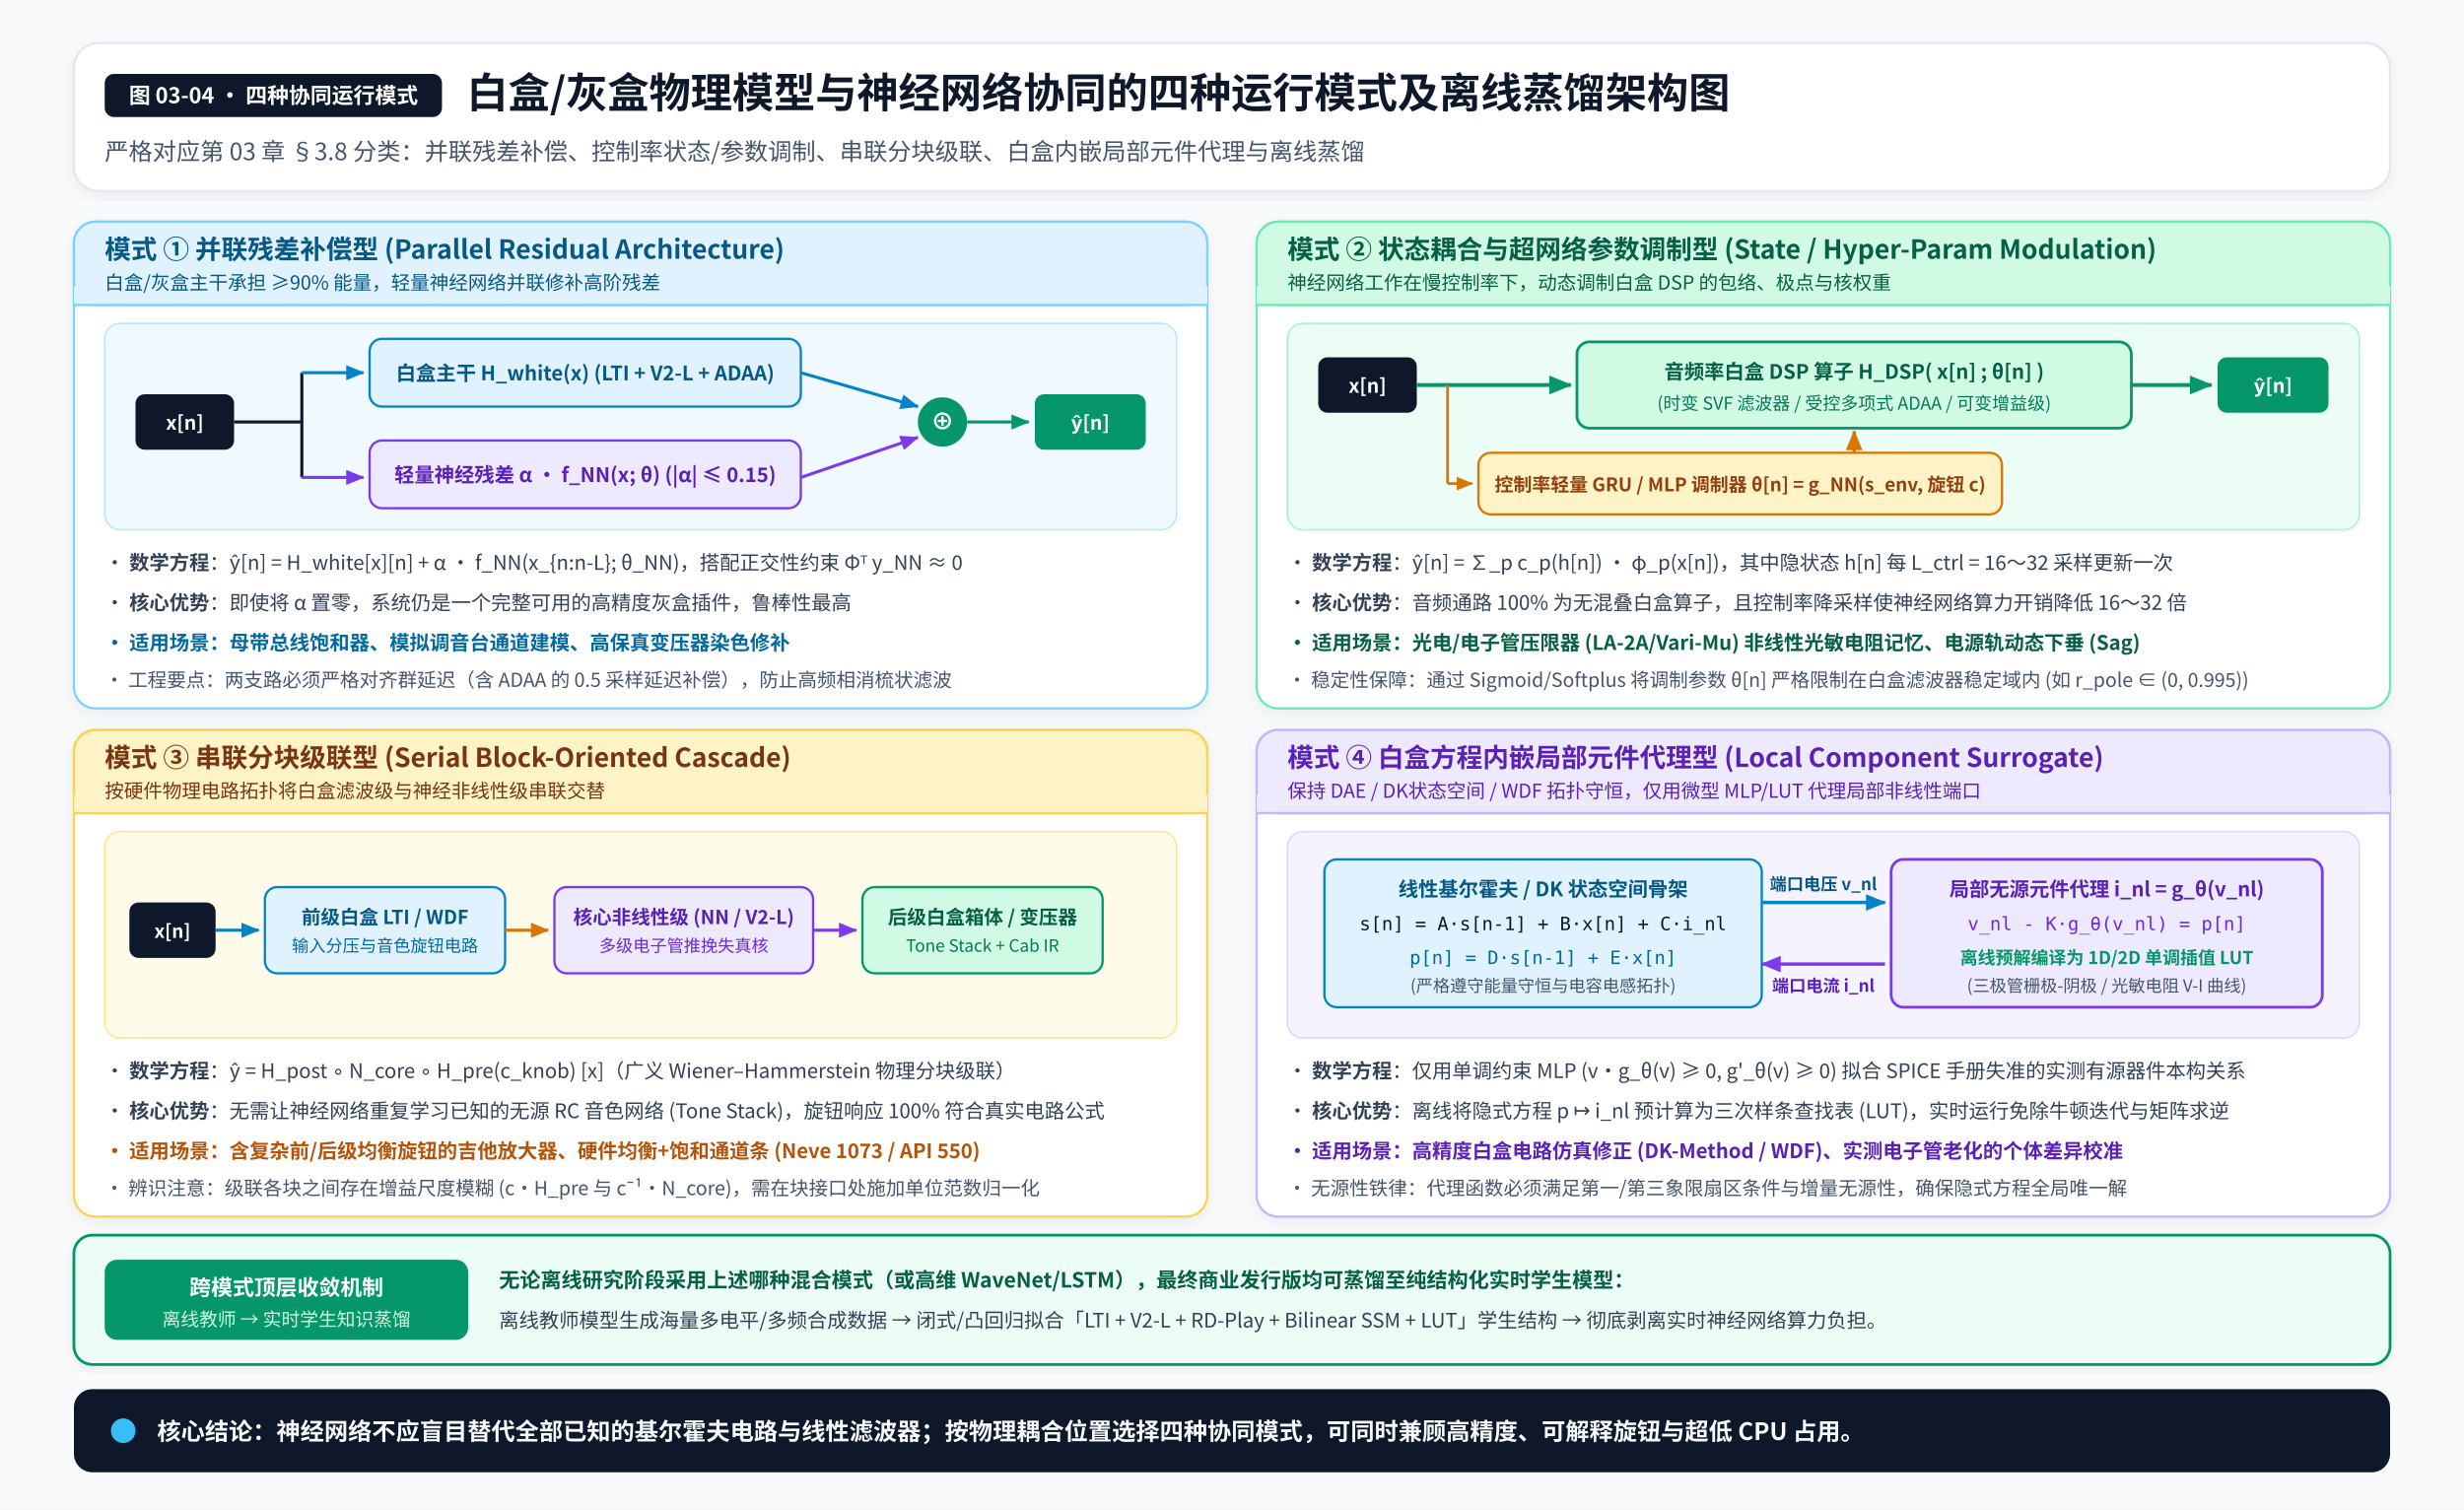
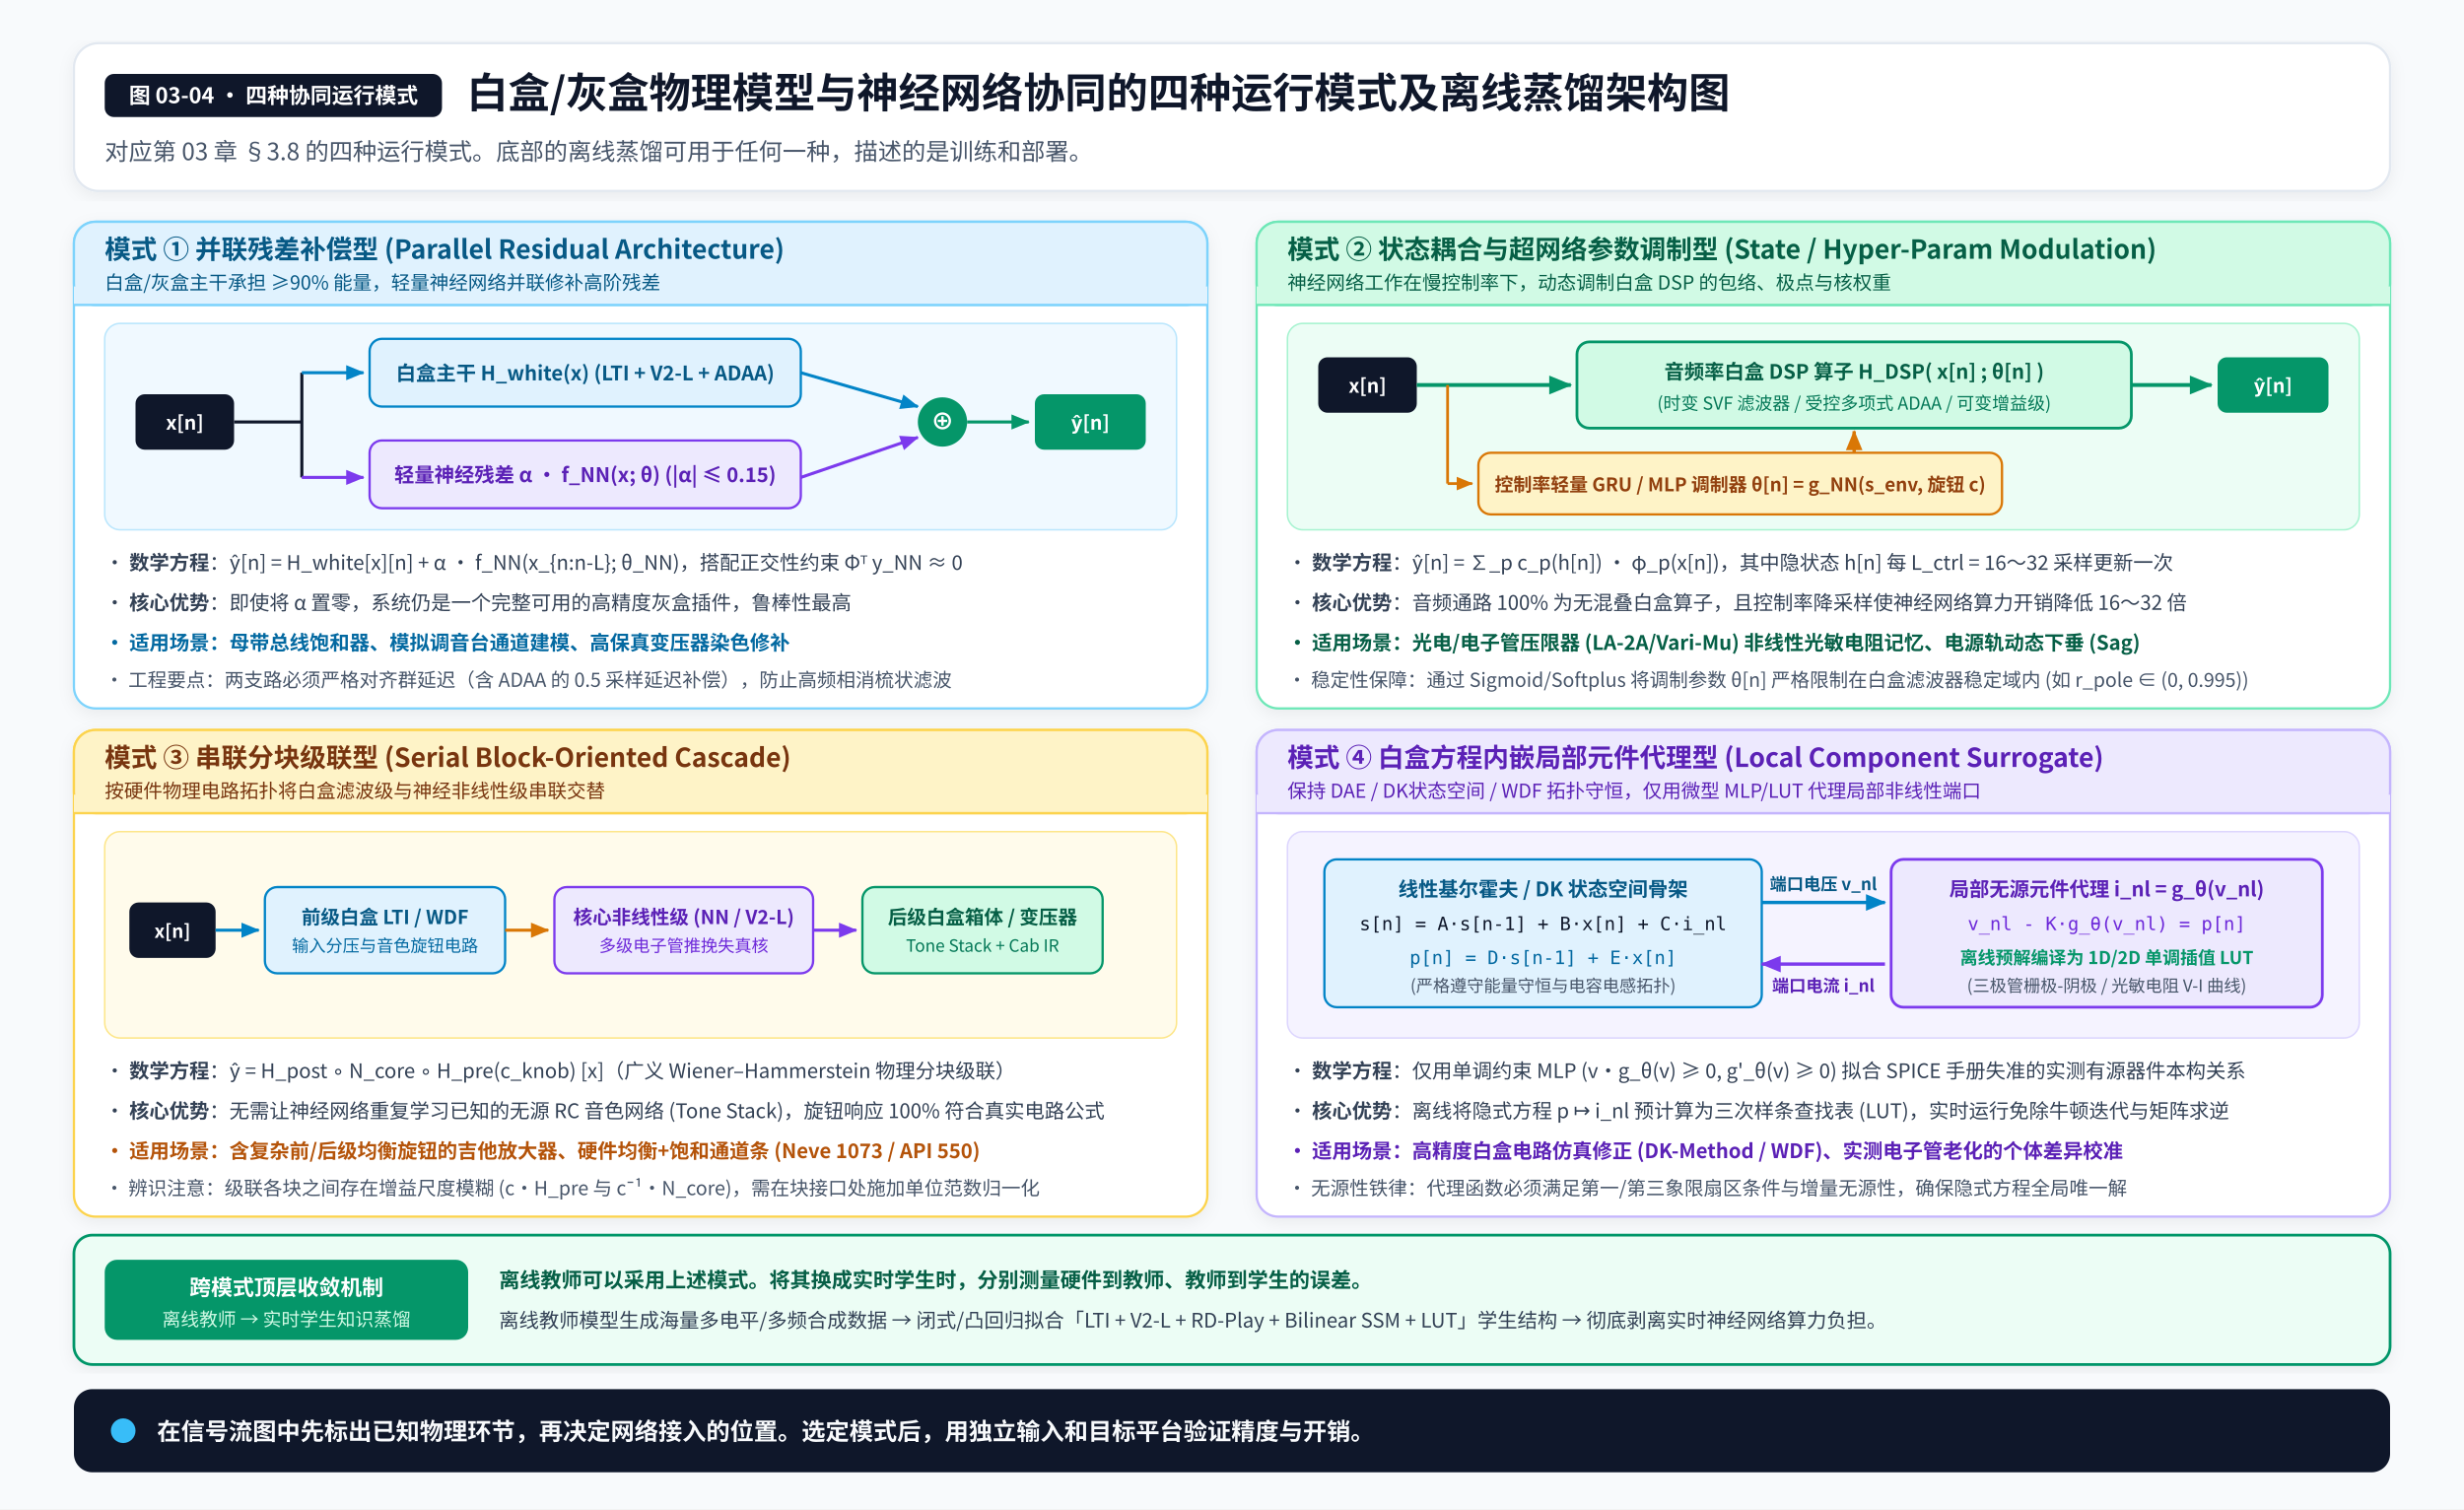
<svg xmlns="http://www.w3.org/2000/svg" width="1600" height="980" viewBox="0 0 1600 980" font-family="'Noto Sans CJK SC', 'PingFang SC', 'Microsoft YaHei', system-ui, -apple-system, sans-serif">
  <defs>
    <filter id="shadow" x="-5%" y="-5%" width="110%" height="112%">
      <feGaussianBlur in="SourceAlpha" stdDeviation="5" result="vBlur" />
      <feOffset in="vBlur" dx="0" dy="3" result="vOffset" />
      <feComponentTransfer>
        <feFuncA type="linear" slope="0.06" />
      </feComponentTransfer>
      <feMerge>
        <feMergeNode />
        <feMergeNode in="SourceGraphic" />
      </feMerge>
    </filter>
    <marker id="arr-slate" viewBox="0 0 10 10" refX="8" refY="5" markerWidth="7" markerHeight="7" orient="auto-start-reverse">
      <path d="M 0 1.5 L 8.5 5 L 0 8.5 z" fill="#475569" />
    </marker>
    <marker id="arr-blue" viewBox="0 0 10 10" refX="8" refY="5" markerWidth="7" markerHeight="7" orient="auto-start-reverse">
      <path d="M 0 1.5 L 8.5 5 L 0 8.5 z" fill="#0284C7" />
    </marker>
    <marker id="arr-amber" viewBox="0 0 10 10" refX="8" refY="5" markerWidth="7" markerHeight="7" orient="auto-start-reverse">
      <path d="M 0 1.5 L 8.5 5 L 0 8.5 z" fill="#D97706" />
    </marker>
    <marker id="arr-purple" viewBox="0 0 10 10" refX="8" refY="5" markerWidth="7" markerHeight="7" orient="auto-start-reverse">
      <path d="M 0 1.5 L 8.5 5 L 0 8.5 z" fill="#7C3AED" />
    </marker>
    <marker id="arr-green" viewBox="0 0 10 10" refX="8" refY="5" markerWidth="7" markerHeight="7" orient="auto-start-reverse">
      <path d="M 0 1.5 L 8.5 5 L 0 8.5 z" fill="#059669" />
    </marker>
    <marker id="arr-red" viewBox="0 0 10 10" refX="8" refY="5" markerWidth="7" markerHeight="7" orient="auto-start-reverse">
      <path d="M 0 1.5 L 8.5 5 L 0 8.5 z" fill="#DC2626" />
    </marker>
  </defs>
  <rect width="1600" height="980" fill="#F8FAFC" />
  <rect x="48" y="28" width="1504" height="96" rx="16" fill="#FFFFFF" stroke="#E2E8F0" stroke-width="1.5" filter="url(#shadow)" />
  <rect x="68" y="48" width="219" height="28" rx="6" fill="#0F172A" />
  <text x="177.6" y="67" text-anchor="middle" font-size="14" font-weight="bold" fill="#FFFFFF">图 03-04 · 四种协同运行模式</text>
  <text x="303" y="70" font-size="27" font-weight="bold" fill="#0F172A">白盒/灰盒物理模型与神经网络协同的四种运行模式及离线蒸馏架构图</text>
-   <text x="68" y="104" font-size="15.5" fill="#475569">严格对应第 03 章 §3.8 分类：并联残差补偿、控制率状态/参数调制、串联分块级联、白盒内嵌局部元件代理与离线蒸馏</text>
+   <text x="68" y="104" font-size="15.5" fill="#475569">对应第 03 章 §3.8 的四种运行模式。底部的离线蒸馏可用于任何一种，描述的是训练和部署。</text>
  <rect x="48" y="144" width="736" height="316" rx="14" fill="#FFFFFF" stroke="#7DD3FC" stroke-width="1.5" filter="url(#shadow)" />
  <rect x="48" y="144" width="736" height="54" rx="14" fill="#E0F2FE" stroke="#7DD3FC" stroke-width="1.5" />
  <rect x="48" y="186" width="736" height="12" fill="#E0F2FE" />
  <line x1="48" y1="198" x2="784" y2="198" stroke="#7DD3FC" stroke-width="1.5" />
  <text x="68" y="168" font-size="17" font-weight="bold" fill="#075985">模式 ① 并联残差补偿型 (Parallel Residual Architecture)</text>
  <text x="68" y="188" font-size="12.5" fill="#075985">白盒/灰盒主干承担 ≥90% 能量，轻量神经网络并联修补高阶残差</text>
  <rect x="68" y="210" width="696" height="134" rx="10" fill="#F0F9FF" stroke="#BAE6FD" />
  <rect x="88" y="256" width="64" height="36" rx="6" fill="#0F172A" />
  <text x="120" y="279" text-anchor="middle" font-size="12.5" font-weight="bold" fill="#FFFFFF">x[n]</text>
  <line x1="152" y1="274" x2="196" y2="274" stroke="#0F172A" stroke-width="2" />
  <line x1="196" y1="242" x2="196" y2="310" stroke="#0F172A" stroke-width="2" />
  <line x1="196" y1="242" x2="236" y2="242" stroke="#0284C7" stroke-width="2" marker-end="url(#arr-blue)" />
  <line x1="196" y1="310" x2="236" y2="310" stroke="#7C3AED" stroke-width="2" marker-end="url(#arr-purple)" />
  <rect x="240" y="220" width="280" height="44" rx="8" fill="#E0F2FE" stroke="#0284C7" stroke-width="1.5" />
  <text x="380" y="247" text-anchor="middle" font-size="13" font-weight="bold" fill="#075985">白盒主干 H_white(x) (LTI + V2-L + ADAA)</text>
  <rect x="240" y="286" width="280" height="44" rx="8" fill="#EDE9FE" stroke="#7C3AED" stroke-width="1.5" />
  <text x="380" y="313" text-anchor="middle" font-size="13" font-weight="bold" fill="#5B21B6">轻量神经残差 α · f_NN(x; θ)  (|α| ≤ 0.15)</text>
  <line x1="520" y1="242" x2="596" y2="264" stroke="#0284C7" stroke-width="2" marker-end="url(#arr-blue)" />
  <line x1="520" y1="310" x2="596" y2="284" stroke="#7C3AED" stroke-width="2" marker-end="url(#arr-purple)" />
  <circle cx="612" cy="274" r="16" fill="#059669" />
  <text x="612" y="279" text-anchor="middle" font-size="15" font-weight="bold" fill="#FFFFFF">⊕</text>
  <line x1="628" y1="274" x2="668" y2="274" stroke="#059669" stroke-width="2" marker-end="url(#arr-green)" />
  <rect x="672" y="256" width="72" height="36" rx="6" fill="#059669" />
  <text x="708" y="279" text-anchor="middle" font-size="12.5" font-weight="bold" fill="#FFFFFF">ŷ[n]</text>
  <text x="68" y="370" font-size="13" fill="#334155">• <tspan font-weight="bold">数学方程</tspan>：ŷ[n] = H_white[x][n] + α · f_NN(x_{n:n-L}; θ_NN)，搭配正交性约束 Φᵀ y_NN ≈ 0</text>
  <text x="68" y="396" font-size="13" fill="#334155">• <tspan font-weight="bold">核心优势</tspan>：即使将 α 置零，系统仍是一个完整可用的高精度灰盒插件，鲁棒性最高</text>
  <text x="68" y="422" font-size="13" font-weight="bold" fill="#0369A1">• 适用场景：母带总线饱和器、模拟调音台通道建模、高保真变压器染色修补</text>
  <text x="68" y="446" font-size="12.5" fill="#475569">• 工程要点：两支路必须严格对齐群延迟（含 ADAA 的 0.5 采样延迟补偿），防止高频相消梳状滤波</text>
  <rect x="816" y="144" width="736" height="316" rx="14" fill="#FFFFFF" stroke="#6EE7B7" stroke-width="1.5" filter="url(#shadow)" />
  <rect x="816" y="144" width="736" height="54" rx="14" fill="#D1FAE5" stroke="#6EE7B7" stroke-width="1.5" />
  <rect x="816" y="186" width="736" height="12" fill="#D1FAE5" />
  <line x1="816" y1="198" x2="1552" y2="198" stroke="#6EE7B7" stroke-width="1.5" />
  <text x="836" y="168" font-size="17" font-weight="bold" fill="#065F46">模式 ② 状态耦合与超网络参数调制型 (State / Hyper-Param Modulation)</text>
  <text x="836" y="188" font-size="12.5" fill="#065F46">神经网络工作在慢控制率下，动态调制白盒 DSP 的包络、极点与核权重</text>
  <rect x="836" y="210" width="696" height="134" rx="10" fill="#ECFDF5" stroke="#A7F3D0" />
  <rect x="856" y="232" width="64" height="36" rx="6" fill="#0F172A" />
  <text x="888" y="255" text-anchor="middle" font-size="12.5" font-weight="bold" fill="#FFFFFF">x[n]</text>
  <line x1="920" y1="250" x2="1020" y2="250" stroke="#059669" stroke-width="2.5" marker-end="url(#arr-green)" />
  <rect x="1024" y="222" width="360" height="56" rx="8" fill="#D1FAE5" stroke="#059669" stroke-width="1.8" />
  <text x="1204" y="246" text-anchor="middle" font-size="13" font-weight="bold" fill="#065F46">音频率白盒 DSP 算子 H_DSP( x[n] ; θ[n] )</text>
  <text x="1204" y="266" text-anchor="middle" font-size="11.5" fill="#047857">(时变 SVF 滤波器 / 受控多项式 ADAA / 可变增益级)</text>
  <line x1="1384" y1="250" x2="1436" y2="250" stroke="#059669" stroke-width="2.5" marker-end="url(#arr-green)" />
  <rect x="1440" y="232" width="72" height="36" rx="6" fill="#059669" />
  <text x="1476" y="255" text-anchor="middle" font-size="12.5" font-weight="bold" fill="#FFFFFF">ŷ[n]</text>
  <rect x="960" y="294" width="340" height="40" rx="8" fill="#FEF3C7" stroke="#D97706" stroke-width="1.5" />
  <text x="1130" y="319" text-anchor="middle" font-size="12.1" font-weight="bold" fill="#92400E">控制率轻量 GRU / MLP 调制器 θ[n] = g_NN(s_env, 旋钮 c)</text>
  <line x1="940" y1="250" x2="940" y2="314" stroke="#D97706" stroke-width="1.8" />
  <line x1="940" y1="314" x2="956" y2="314" stroke="#D97706" stroke-width="1.8" marker-end="url(#arr-amber)" />
  <line x1="1204" y1="294" x2="1204" y2="280" stroke="#D97706" stroke-width="2.2" marker-end="url(#arr-amber)" />
  <text x="836" y="370" font-size="13" fill="#334155">• <tspan font-weight="bold">数学方程</tspan>：ŷ[n] = ∑_p c_p(h[n]) · φ_p(x[n])，其中隐状态 h[n] 每 L_ctrl = 16～32 采样更新一次</text>
  <text x="836" y="396" font-size="13" fill="#334155">• <tspan font-weight="bold">核心优势</tspan>：音频通路 100% 为无混叠白盒算子，且控制率降采样使神经网络算力开销降低 16～32 倍</text>
  <text x="836" y="422" font-size="13" font-weight="bold" fill="#065F46">• 适用场景：光电/电子管压限器 (LA-2A/Vari-Mu) 非线性光敏电阻记忆、电源轨动态下垂 (Sag)</text>
  <text x="836" y="446" font-size="12.5" fill="#475569">• 稳定性保障：通过 Sigmoid/Softplus 将调制参数 θ[n] 严格限制在白盒滤波器稳定域内 (如 r_pole ∈ (0, 0.995))</text>
  <rect x="48" y="474" width="736" height="316" rx="14" fill="#FFFFFF" stroke="#FCD34D" stroke-width="1.5" filter="url(#shadow)" />
  <rect x="48" y="474" width="736" height="54" rx="14" fill="#FEF3C7" stroke="#FCD34D" stroke-width="1.5" />
  <rect x="48" y="516" width="736" height="12" fill="#FEF3C7" />
  <line x1="48" y1="528" x2="784" y2="528" stroke="#FCD34D" stroke-width="1.5" />
  <text x="68" y="498" font-size="17" font-weight="bold" fill="#78350F">模式 ③ 串联分块级联型 (Serial Block-Oriented Cascade)</text>
  <text x="68" y="518" font-size="12.5" fill="#78350F">按硬件物理电路拓扑将白盒滤波级与神经非线性级串联交替</text>
  <rect x="68" y="540" width="696" height="134" rx="10" fill="#FFFBEB" stroke="#FDE68A" />
  <rect x="84" y="586" width="56" height="36" rx="6" fill="#0F172A" />
  <text x="112" y="609" text-anchor="middle" font-size="12" font-weight="bold" fill="#FFFFFF">x[n]</text>
  <line x1="140" y1="604" x2="168" y2="604" stroke="#0284C7" stroke-width="2" marker-end="url(#arr-blue)" />
  <rect x="172" y="576" width="156" height="56" rx="8" fill="#E0F2FE" stroke="#0284C7" stroke-width="1.5" />
  <text x="250" y="600" text-anchor="middle" font-size="12.5" font-weight="bold" fill="#075985">前级白盒 LTI / WDF</text>
  <text x="250" y="618" text-anchor="middle" font-size="11" fill="#0369A1">输入分压与音色旋钮电路</text>
  <line x1="328" y1="604" x2="356" y2="604" stroke="#D97706" stroke-width="2" marker-end="url(#arr-amber)" />
  <rect x="360" y="576" width="168" height="56" rx="8" fill="#EDE9FE" stroke="#7C3AED" stroke-width="1.5" />
  <text x="444" y="600" text-anchor="middle" font-size="12.5" font-weight="bold" fill="#5B21B6">核心非线性级 (NN / V2-L)</text>
  <text x="444" y="618" text-anchor="middle" font-size="11" fill="#6D28D9">多级电子管推挽失真核</text>
  <line x1="528" y1="604" x2="556" y2="604" stroke="#7C3AED" stroke-width="2" marker-end="url(#arr-purple)" />
  <rect x="560" y="576" width="156" height="56" rx="8" fill="#D1FAE5" stroke="#059669" stroke-width="1.5" />
  <text x="638" y="600" text-anchor="middle" font-size="12.5" font-weight="bold" fill="#065F46">后级白盒箱体 / 变压器</text>
  <text x="638" y="618" text-anchor="middle" font-size="11" fill="#047857">Tone Stack + Cab IR</text>
  <text x="68" y="700" font-size="13" fill="#334155">• <tspan font-weight="bold">数学方程</tspan>：ŷ = H_post ∘ N_core ∘ H_pre(c_knob) [x]（广义 Wiener–Hammerstein 物理分块级联）</text>
  <text x="68" y="726" font-size="13" fill="#334155">• <tspan font-weight="bold">核心优势</tspan>：无需让神经网络重复学习已知的无源 RC 音色网络 (Tone Stack)，旋钮响应 100% 符合真实电路公式</text>
  <text x="68" y="752" font-size="13" font-weight="bold" fill="#B45309">• 适用场景：含复杂前/后级均衡旋钮的吉他放大器、硬件均衡+饱和通道条 (Neve 1073 / API 550)</text>
  <text x="68" y="776" font-size="12.5" fill="#475569">• 辨识注意：级联各块之间存在增益尺度模糊 (c·H_pre 与 c⁻¹·N_core)，需在块接口处施加单位范数归一化</text>
  <rect x="816" y="474" width="736" height="316" rx="14" fill="#FFFFFF" stroke="#C4B5FD" stroke-width="1.5" filter="url(#shadow)" />
  <rect x="816" y="474" width="736" height="54" rx="14" fill="#EDE9FE" stroke="#C4B5FD" stroke-width="1.5" />
  <rect x="816" y="516" width="736" height="12" fill="#EDE9FE" />
  <line x1="816" y1="528" x2="1552" y2="528" stroke="#C4B5FD" stroke-width="1.5" />
  <text x="836" y="498" font-size="17" font-weight="bold" fill="#5B21B6">模式 ④ 白盒方程内嵌局部元件代理型 (Local Component Surrogate)</text>
  <text x="836" y="518" font-size="12.5" fill="#5B21B6">保持 DAE / DK状态空间 / WDF 拓扑守恒，仅用微型 MLP/LUT 代理局部非线性端口</text>
  <rect x="836" y="540" width="696" height="134" rx="10" fill="#F5F3FF" stroke="#DDD6FE" />
  <rect x="860" y="558" width="284" height="96" rx="8" fill="#E0F2FE" stroke="#0284C7" stroke-width="1.5" />
  <text x="1002" y="582" text-anchor="middle" font-size="13" font-weight="bold" fill="#075985">线性基尔霍夫 / DK 状态空间骨架</text>
  <text x="1002" y="604" text-anchor="middle" font-size="12" font-family="'JetBrains Mono', 'Fira Code', 'SFMono-Regular', Consolas, monospace" fill="#0F172A">s[n] = A·s[n-1] + B·x[n] + C·i_nl</text>
  <text x="1002" y="626" text-anchor="middle" font-size="12" font-family="'JetBrains Mono', 'Fira Code', 'SFMono-Regular', Consolas, monospace" fill="#0369A1">p[n] = D·s[n-1] + E·x[n]</text>
  <text x="1002" y="644" text-anchor="middle" font-size="11" fill="#475569">(严格遵守能量守恒与电容电感拓扑)</text>
  <line x1="1144" y1="586" x2="1224" y2="586" stroke="#0284C7" stroke-width="2.2" marker-end="url(#arr-blue)" />
  <text x="1184" y="578" text-anchor="middle" font-size="11" font-weight="bold" fill="#075985">端口电压 v_nl</text>
  <line x1="1224" y1="626" x2="1144" y2="626" stroke="#7C3AED" stroke-width="2.2" marker-end="url(#arr-purple)" />
  <text x="1184" y="644" text-anchor="middle" font-size="11" font-weight="bold" fill="#5B21B6">端口电流 i_nl</text>
  <rect x="1228" y="558" width="280" height="96" rx="8" fill="#EDE9FE" stroke="#7C3AED" stroke-width="1.8" />
  <text x="1368" y="582" text-anchor="middle" font-size="13" font-weight="bold" fill="#5B21B6">局部无源元件代理 i_nl = g_θ(v_nl)</text>
  <text x="1368" y="604" text-anchor="middle" font-size="12" font-family="'JetBrains Mono', 'Fira Code', 'SFMono-Regular', Consolas, monospace" fill="#6D28D9">v_nl - K·g_θ(v_nl) = p[n]</text>
  <text x="1368" y="626" text-anchor="middle" font-size="11.5" fill="#059669" font-weight="bold">离线预解编译为 1D/2D 单调插值 LUT</text>
  <text x="1368" y="644" text-anchor="middle" font-size="11" fill="#475569">(三极管栅极-阴极 / 光敏电阻 V-I 曲线)</text>
  <text x="836" y="700" font-size="13" fill="#334155">• <tspan font-weight="bold">数学方程</tspan>：仅用单调约束 MLP (v·g_θ(v) ≥ 0, g'_θ(v) ≥ 0) 拟合 SPICE 手册失准的实测有源器件本构关系</text>
  <text x="836" y="726" font-size="13" fill="#334155">• <tspan font-weight="bold">核心优势</tspan>：离线将隐式方程 p ↦ i_nl 预计算为三次样条查找表 (LUT)，实时运行免除牛顿迭代与矩阵求逆</text>
  <text x="836" y="752" font-size="13" font-weight="bold" fill="#5B21B6">• 适用场景：高精度白盒电路仿真修正 (DK-Method / WDF)、实测电子管老化的个体差异校准</text>
  <text x="836" y="776" font-size="12.5" fill="#475569">• 无源性铁律：代理函数必须满足第一/第三象限扇区条件与增量无源性，确保隐式方程全局唯一解</text>
  <rect x="48" y="802" width="1504" height="84" rx="12" fill="#ECFDF5" stroke="#059669" stroke-width="1.8" filter="url(#shadow)" />
  <rect x="68" y="818" width="236" height="52" rx="8" fill="#059669" />
  <text x="186" y="841" text-anchor="middle" font-size="14" font-weight="bold" fill="#FFFFFF">跨模式顶层收敛机制</text>
  <text x="186" y="861" text-anchor="middle" font-size="12" fill="#D1FAE5">离线教师 → 实时学生知识蒸馏</text>
-   <text x="324" y="836" font-size="13.5" font-weight="bold" fill="#065F46">无论离线研究阶段采用上述哪种混合模式（或高维 WaveNet/LSTM），最终商业发行版均可蒸馏至纯结构化实时学生模型：</text>
+   <text x="324" y="836" font-size="13.5" font-weight="bold" fill="#065F46">离线教师可以采用上述模式。将其换成实时学生时，分别测量硬件到教师、教师到学生的误差。</text>
  <text x="324" y="862" font-size="13" fill="#334155">离线教师模型生成海量多电平/多频合成数据 → 闭式/凸回归拟合「LTI + V2-L + RD-Play + Bilinear SSM + LUT」学生结构 → 彻底剥离实时神经网络算力负担。</text>
  <rect x="48" y="902" width="1504" height="54" rx="12" fill="#0F172A" />
  <circle cx="80" cy="929" r="8" fill="#38BDF8" />
-   <text x="102" y="935" font-size="15.5" font-weight="bold" fill="#F8FAFC">核心结论：神经网络不应盲目替代全部已知的基尔霍夫电路与线性滤波器；按物理耦合位置选择四种协同模式，可同时兼顾高精度、可解释旋钮与超低 CPU 占用。</text>
+   <text x="102" y="935" font-size="15.5" font-weight="bold" fill="#F8FAFC">在信号流图中先标出已知物理环节，再决定网络接入的位置。选定模式后，用独立输入和目标平台验证精度与开销。</text>
</svg>
